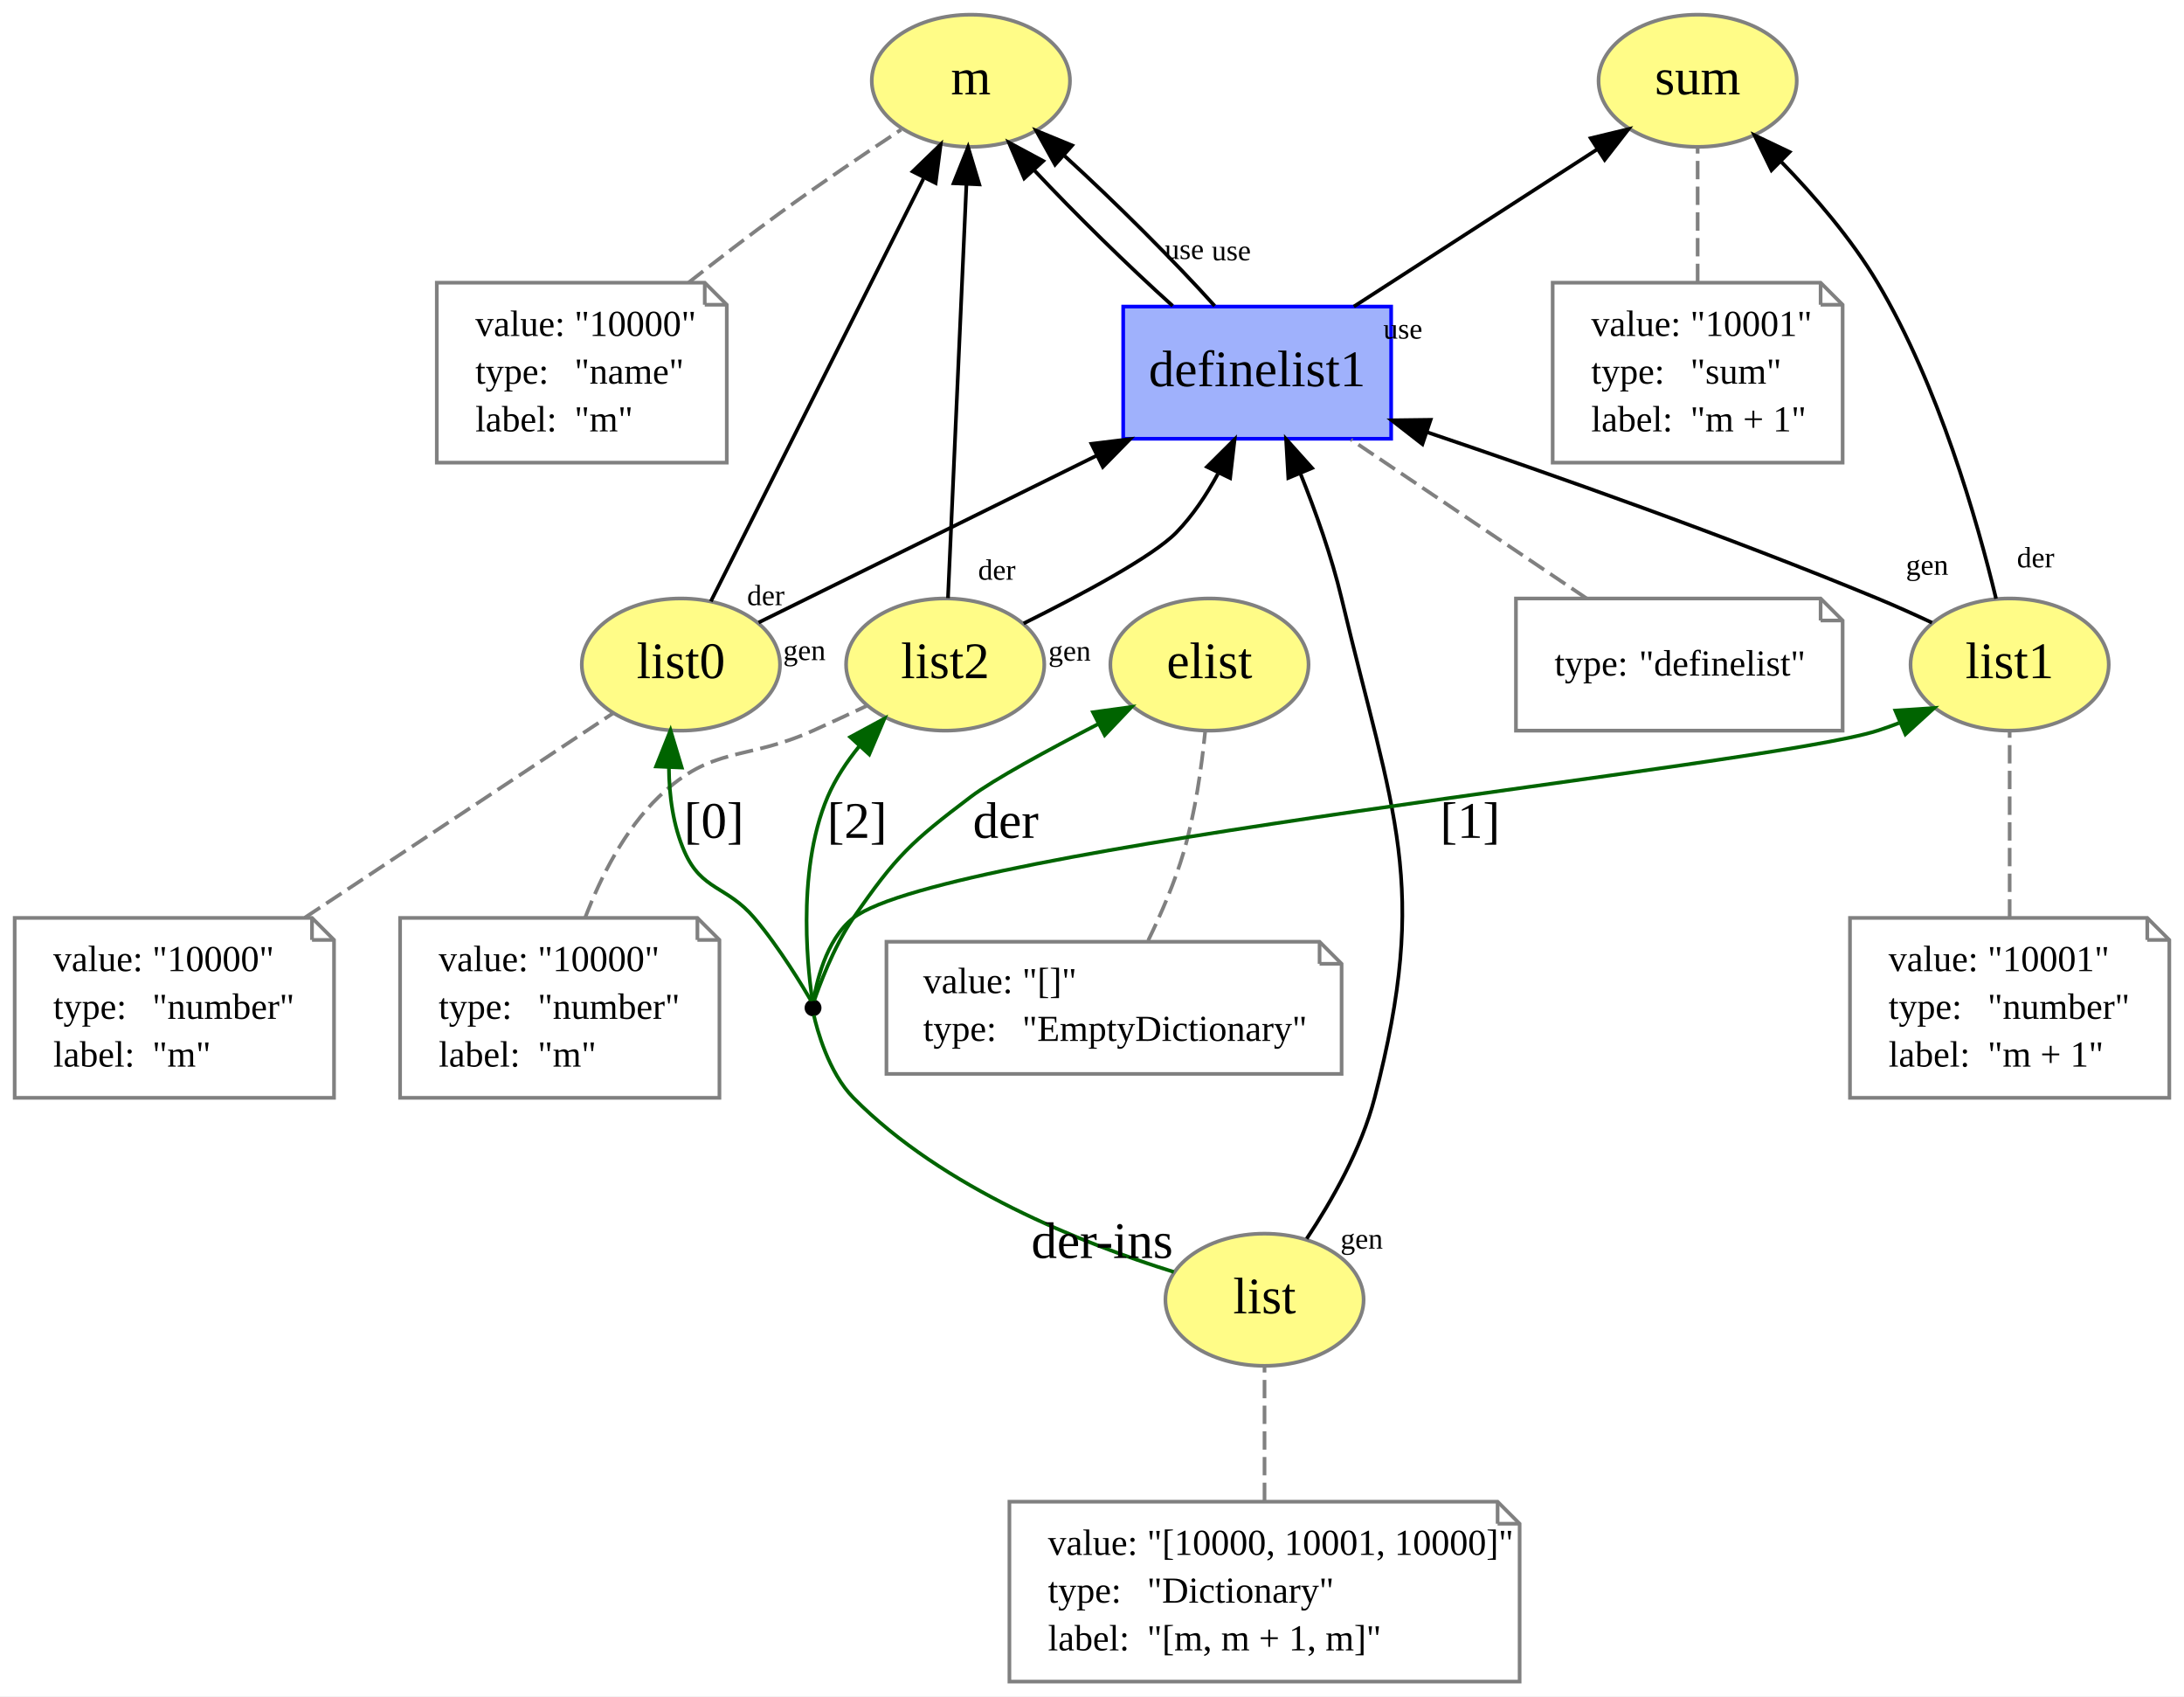
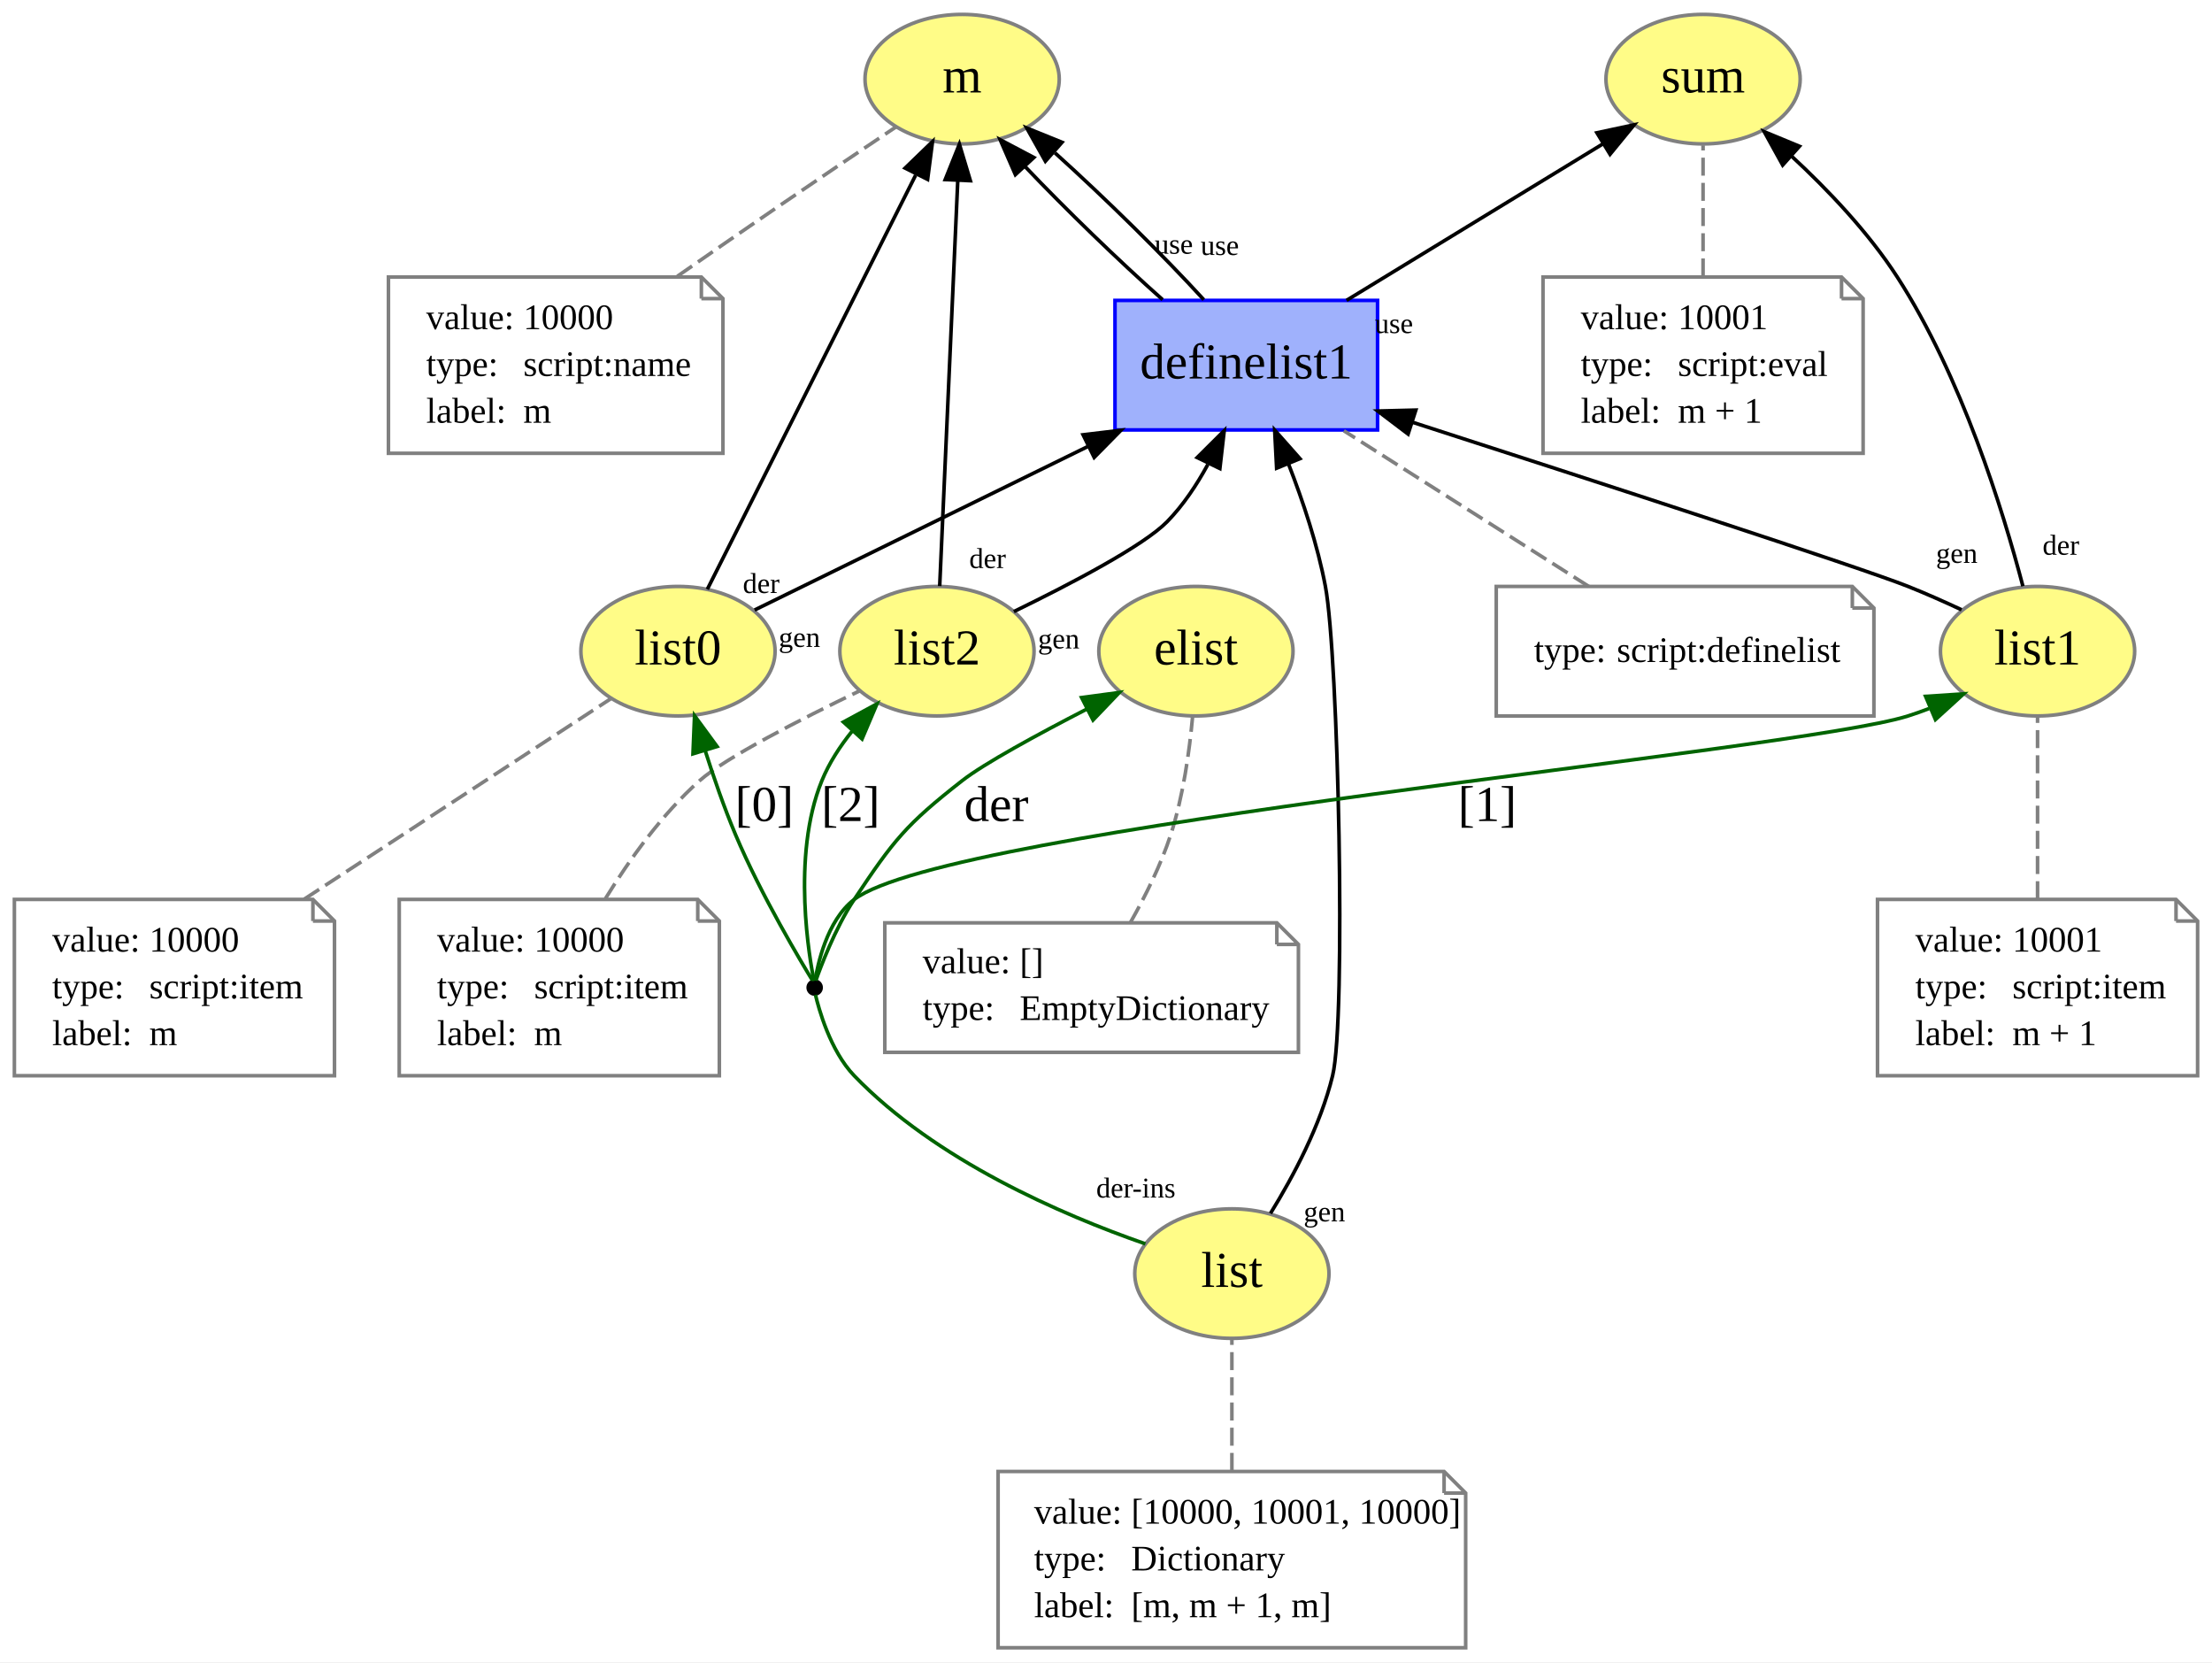
- <svg xmlns="http://www.w3.org/2000/svg" xmlns:xlink="http://www.w3.org/1999/xlink" width="595pt" height="462pt" viewBox="0.00 0.00 595.00 462.00">
+ <svg xmlns="http://www.w3.org/2000/svg" xmlns:xlink="http://www.w3.org/1999/xlink" width="615pt" height="462pt" viewBox="0.00 0.00 615.00 462.00">
  <g id="graph0" class="graph" transform="scale(1 1) rotate(0) translate(4 458)">
-     <polygon fill="white" stroke="none" points="-4,4 -4,-458 591,-458 591,4 -4,4" />
+     <polygon fill="white" stroke="none" points="-4,4 -4,-458 611,-458 611,4 -4,4" />
    <g id="node1" class="node">
      <g id="a_node1">
        <a xlink:href="http://example.org/m" xlink:title="m">
-           <ellipse fill="#fffc87" stroke="#808080" cx="260.5" cy="-436" rx="27" ry="18" />
-           <text text-anchor="middle" x="260.5" y="-432.3" font-family="Times New Roman,serif" font-size="14.00">m</text>
+           <ellipse fill="#fffc87" stroke="#808080" cx="263.5" cy="-436" rx="27" ry="18" />
+           <text text-anchor="middle" x="263.5" y="-432.3" font-family="Times New Roman,serif" font-size="14.00">m</text>
        </a>
      </g>
    </g>
    <g id="node2" class="node">
-       <polygon fill="none" stroke="gray" points="188,-381 115,-381 115,-332 194,-332 194,-375 188,-381" />
-       <polyline fill="none" stroke="gray" points="188,-381 188,-375 " />
-       <polyline fill="none" stroke="gray" points="194,-375 188,-375 " />
-       <text text-anchor="start" x="125.5" y="-366.5" font-family="Times New Roman,serif" font-size="10.00">value:</text>
-       <text text-anchor="start" x="152.5" y="-366.5" font-family="Times New Roman,serif" font-size="10.00">"10000"</text>
-       <text text-anchor="start" x="125.5" y="-353.5" font-family="Times New Roman,serif" font-size="10.00">type:</text>
-       <text text-anchor="start" x="152.5" y="-353.5" font-family="Times New Roman,serif" font-size="10.00">"name"</text>
-       <text text-anchor="start" x="125.5" y="-340.5" font-family="Times New Roman,serif" font-size="10.00">label:</text>
-       <text text-anchor="start" x="152.5" y="-340.5" font-family="Times New Roman,serif" font-size="10.00">"m"</text>
+       <polygon fill="none" stroke="gray" points="191,-381 104,-381 104,-332 197,-332 197,-375 191,-381" />
+       <polyline fill="none" stroke="gray" points="191,-381 191,-375 " />
+       <polyline fill="none" stroke="gray" points="197,-375 191,-375 " />
+       <text text-anchor="start" x="114.5" y="-366.5" font-family="Times New Roman,serif" font-size="10.00">value:</text>
+       <text text-anchor="start" x="141.5" y="-366.5" font-family="Times New Roman,serif" font-size="10.00">10000</text>
+       <text text-anchor="start" x="114.5" y="-353.5" font-family="Times New Roman,serif" font-size="10.00">type:</text>
+       <text text-anchor="start" x="141.5" y="-353.5" font-family="Times New Roman,serif" font-size="10.00">script:name</text>
+       <text text-anchor="start" x="114.5" y="-340.5" font-family="Times New Roman,serif" font-size="10.00">label:</text>
+       <text text-anchor="start" x="141.5" y="-340.5" font-family="Times New Roman,serif" font-size="10.00">m</text>
    </g>
    <g id="edge1" class="edge">
-       <path fill="none" stroke="gray" stroke-dasharray="5,2" d="M183.622,-381.063C191.597,-387.338 200.304,-394.029 208.5,-400 219.231,-407.817 231.544,-416.133 241.493,-422.696" />
+       <path fill="none" stroke="gray" stroke-dasharray="5,2" d="M184.312,-381.201C193.141,-387.351 202.661,-393.947 211.5,-400 222.633,-407.625 235.182,-416.075 245.162,-422.761" />
    </g>
    <g id="node3" class="node">
      <g id="a_node3">
        <a xlink:href="http://example.org/sum" xlink:title="sum">
-           <ellipse fill="#fffc87" stroke="#808080" cx="458.5" cy="-436" rx="27" ry="18" />
-           <text text-anchor="middle" x="458.5" y="-432.3" font-family="Times New Roman,serif" font-size="14.00">sum</text>
+           <ellipse fill="#fffc87" stroke="#808080" cx="469.5" cy="-436" rx="27" ry="18" />
+           <text text-anchor="middle" x="469.5" y="-432.3" font-family="Times New Roman,serif" font-size="14.00">sum</text>
        </a>
      </g>
    </g>
    <g id="node4" class="node">
-       <polygon fill="none" stroke="gray" points="492,-381 419,-381 419,-332 498,-332 498,-375 492,-381" />
-       <polyline fill="none" stroke="gray" points="492,-381 492,-375 " />
-       <polyline fill="none" stroke="gray" points="498,-375 492,-375 " />
-       <text text-anchor="start" x="429.5" y="-366.5" font-family="Times New Roman,serif" font-size="10.00">value:</text>
-       <text text-anchor="start" x="456.5" y="-366.5" font-family="Times New Roman,serif" font-size="10.00">"10001"</text>
-       <text text-anchor="start" x="429.5" y="-353.5" font-family="Times New Roman,serif" font-size="10.00">type:</text>
-       <text text-anchor="start" x="456.5" y="-353.5" font-family="Times New Roman,serif" font-size="10.00">"sum"</text>
-       <text text-anchor="start" x="429.5" y="-340.5" font-family="Times New Roman,serif" font-size="10.00">label:</text>
-       <text text-anchor="start" x="456.5" y="-340.5" font-family="Times New Roman,serif" font-size="10.00">"m + 1"</text>
+       <polygon fill="none" stroke="gray" points="508,-381 425,-381 425,-332 514,-332 514,-375 508,-381" />
+       <polyline fill="none" stroke="gray" points="508,-381 508,-375 " />
+       <polyline fill="none" stroke="gray" points="514,-375 508,-375 " />
+       <text text-anchor="start" x="435.5" y="-366.5" font-family="Times New Roman,serif" font-size="10.00">value:</text>
+       <text text-anchor="start" x="462.5" y="-366.5" font-family="Times New Roman,serif" font-size="10.00">10001</text>
+       <text text-anchor="start" x="435.5" y="-353.5" font-family="Times New Roman,serif" font-size="10.00">type:</text>
+       <text text-anchor="start" x="462.5" y="-353.5" font-family="Times New Roman,serif" font-size="10.00">script:eval</text>
+       <text text-anchor="start" x="435.5" y="-340.5" font-family="Times New Roman,serif" font-size="10.00">label:</text>
+       <text text-anchor="start" x="462.5" y="-340.5" font-family="Times New Roman,serif" font-size="10.00">m + 1</text>
    </g>
    <g id="edge2" class="edge">
-       <path fill="none" stroke="gray" stroke-dasharray="5,2" d="M458.5,-381.174C458.5,-392.925 458.5,-406.869 458.5,-417.62" />
+       <path fill="none" stroke="gray" stroke-dasharray="5,2" d="M469.5,-381.174C469.5,-392.925 469.5,-406.869 469.5,-417.62" />
    </g>
    <g id="node5" class="node">
      <g id="a_node5">
        <a xlink:href="http://example.org/elist" xlink:title="elist">
-           <ellipse fill="#fffc87" stroke="#808080" cx="325.5" cy="-277" rx="27" ry="18" />
-           <text text-anchor="middle" x="325.5" y="-273.3" font-family="Times New Roman,serif" font-size="14.00">elist</text>
+           <ellipse fill="#fffc87" stroke="#808080" cx="328.5" cy="-277" rx="27" ry="18" />
+           <text text-anchor="middle" x="328.5" y="-273.3" font-family="Times New Roman,serif" font-size="14.00">elist</text>
        </a>
      </g>
    </g>
    <g id="node6" class="node">
-       <polygon fill="none" stroke="gray" points="355.5,-201.5 237.5,-201.5 237.5,-165.5 361.5,-165.5 361.5,-195.5 355.5,-201.5" />
-       <polyline fill="none" stroke="gray" points="355.5,-201.5 355.5,-195.5 " />
-       <polyline fill="none" stroke="gray" points="361.5,-195.5 355.5,-195.5 " />
-       <text text-anchor="start" x="247.5" y="-187.5" font-family="Times New Roman,serif" font-size="10.00">value:</text>
-       <text text-anchor="start" x="274.5" y="-187.5" font-family="Times New Roman,serif" font-size="10.00">"[]"</text>
-       <text text-anchor="start" x="247.5" y="-174.5" font-family="Times New Roman,serif" font-size="10.00">type:</text>
-       <text text-anchor="start" x="274.5" y="-174.5" font-family="Times New Roman,serif" font-size="10.00">"EmptyDictionary"</text>
+       <polygon fill="none" stroke="gray" points="351,-201.5 242,-201.5 242,-165.5 357,-165.5 357,-195.5 351,-201.5" />
+       <polyline fill="none" stroke="gray" points="351,-201.5 351,-195.5 " />
+       <polyline fill="none" stroke="gray" points="357,-195.5 351,-195.5 " />
+       <text text-anchor="start" x="252.5" y="-187.5" font-family="Times New Roman,serif" font-size="10.00">value:</text>
+       <text text-anchor="start" x="279.5" y="-187.5" font-family="Times New Roman,serif" font-size="10.00">[]</text>
+       <text text-anchor="start" x="252.5" y="-174.5" font-family="Times New Roman,serif" font-size="10.00">type:</text>
+       <text text-anchor="start" x="279.5" y="-174.5" font-family="Times New Roman,serif" font-size="10.00">EmptyDictionary</text>
    </g>
    <g id="edge3" class="edge">
-       <path fill="none" stroke="gray" stroke-dasharray="5,2" d="M308.802,-201.837C312.344,-209.116 316.1,-217.785 318.5,-226 321.597,-236.601 323.341,-248.879 324.314,-258.615" />
+       <path fill="none" stroke="gray" stroke-dasharray="5,2" d="M310.336,-201.673C314.446,-208.926 318.786,-217.622 321.5,-226 324.958,-236.673 326.708,-249.173 327.593,-259.005" />
    </g>
    <g id="node7" class="node">
      <g id="a_node7">
        <a xlink:href="http://example.org/list" xlink:title="list">
-           <ellipse fill="#fffc87" stroke="#808080" cx="340.5" cy="-104" rx="27" ry="18" />
-           <text text-anchor="middle" x="340.5" y="-100.3" font-family="Times New Roman,serif" font-size="14.00">list</text>
+           <ellipse fill="#fffc87" stroke="#808080" cx="338.5" cy="-104" rx="27" ry="18" />
+           <text text-anchor="middle" x="338.5" y="-100.3" font-family="Times New Roman,serif" font-size="14.00">list</text>
        </a>
      </g>
    </g>
    <g id="node15" class="node">
-       <ellipse fill="black" stroke="black" cx="217.5" cy="-183.5" rx="1.8" ry="1.8" />
+       <ellipse fill="black" stroke="black" cx="222.5" cy="-183.5" rx="1.8" ry="1.8" />
    </g>
    <g id="edge8" class="edge">
-       <path fill="none" stroke="darkgreen" d="M315.771,-111.579C290.933,-119.298 252.934,-134.285 228.5,-159 221.659,-165.92 218.531,-177.892 217.721,-181.465" />
-       <text text-anchor="middle" x="296.271" y="-115.379" font-family="Times New Roman,serif" font-size="14.00">der-ins</text>
+       <path fill="none" stroke="darkgreen" d="M314.439,-112.274C291.141,-120.382 256.114,-135.529 233.5,-159 226.749,-166.007 223.559,-177.92 222.727,-181.471" />
+       <text text-anchor="middle" x="311.802" y="-125.14" font-family="Times New Roman,serif" font-size="8.00">der-ins</text>
    </g>
    <g id="node16" class="node">
      <g id="a_node16">
        <a xlink:href="http://example.org/definelist1" xlink:title="definelist1">
-           <polygon fill="#9fb1fc" stroke="#0000ff" points="375,-374.5 302,-374.5 302,-338.5 375,-338.5 375,-374.5" />
-           <text text-anchor="middle" x="338.5" y="-352.8" font-family="Times New Roman,serif" font-size="14.00">definelist1</text>
+           <polygon fill="#9fb1fc" stroke="#0000ff" points="379,-374.5 306,-374.5 306,-338.5 379,-338.5 379,-374.5" />
+           <text text-anchor="middle" x="342.5" y="-352.8" font-family="Times New Roman,serif" font-size="14.00">definelist1</text>
        </a>
      </g>
    </g>
    <g id="edge23" class="edge">
-       <path fill="none" stroke="black" d="M351.99,-120.625C358.845,-130.945 366.895,-145.088 370.5,-159 385.695,-217.64 375.498,-236.063 361.5,-295 358.785,-306.433 354.449,-318.622 350.271,-329.04" />
-       <polygon fill="black" stroke="black" points="346.985,-327.827 346.371,-338.404 353.447,-330.518 346.985,-327.827" />
-       <text text-anchor="middle" x="366.969" y="-117.926" font-family="Times New Roman,serif" font-size="8.00">gen</text>
+       <path fill="none" stroke="black" d="M349.232,-120.736C355.633,-131.101 363.148,-145.252 366.5,-159 370.313,-174.639 368.106,-275.827 364.5,-295 362.34,-306.487 358.273,-318.685 354.218,-329.096" />
+       <polygon fill="black" stroke="black" points="350.939,-327.868 350.397,-338.449 357.419,-330.516 350.939,-327.868" />
+       <text text-anchor="middle" x="364.229" y="-118.525" font-family="Times New Roman,serif" font-size="8.00">gen</text>
    </g>
    <g id="node8" class="node">
-       <polygon fill="none" stroke="gray" points="404,-49 271,-49 271,-0 410,-0 410,-43 404,-49" />
-       <polyline fill="none" stroke="gray" points="404,-49 404,-43 " />
-       <polyline fill="none" stroke="gray" points="410,-43 404,-43 " />
-       <text text-anchor="start" x="281.5" y="-34.5" font-family="Times New Roman,serif" font-size="10.00">value:</text>
-       <text text-anchor="start" x="308.5" y="-34.5" font-family="Times New Roman,serif" font-size="10.00">"[10000, 10001, 10000]"</text>
-       <text text-anchor="start" x="281.5" y="-21.5" font-family="Times New Roman,serif" font-size="10.00">type:</text>
-       <text text-anchor="start" x="308.5" y="-21.5" font-family="Times New Roman,serif" font-size="10.00">"Dictionary"</text>
-       <text text-anchor="start" x="281.5" y="-8.5" font-family="Times New Roman,serif" font-size="10.00">label:</text>
-       <text text-anchor="start" x="308.5" y="-8.5" font-family="Times New Roman,serif" font-size="10.00">"[m, m + 1, m]"</text>
+       <polygon fill="none" stroke="gray" points="397.5,-49 273.5,-49 273.5,-0 403.5,-0 403.5,-43 397.5,-49" />
+       <polyline fill="none" stroke="gray" points="397.5,-49 397.5,-43 " />
+       <polyline fill="none" stroke="gray" points="403.5,-43 397.5,-43 " />
+       <text text-anchor="start" x="283.5" y="-34.5" font-family="Times New Roman,serif" font-size="10.00">value:</text>
+       <text text-anchor="start" x="310.5" y="-34.5" font-family="Times New Roman,serif" font-size="10.00">[10000, 10001, 10000]</text>
+       <text text-anchor="start" x="283.5" y="-21.5" font-family="Times New Roman,serif" font-size="10.00">type:</text>
+       <text text-anchor="start" x="310.5" y="-21.5" font-family="Times New Roman,serif" font-size="10.00">Dictionary</text>
+       <text text-anchor="start" x="283.5" y="-8.5" font-family="Times New Roman,serif" font-size="10.00">label:</text>
+       <text text-anchor="start" x="310.5" y="-8.5" font-family="Times New Roman,serif" font-size="10.00">[m, m + 1, m]</text>
    </g>
    <g id="edge4" class="edge">
-       <path fill="none" stroke="gray" stroke-dasharray="5,2" d="M340.5,-49.174C340.5,-60.925 340.5,-74.869 340.5,-85.62" />
+       <path fill="none" stroke="gray" stroke-dasharray="5,2" d="M338.5,-49.174C338.5,-60.925 338.5,-74.869 338.5,-85.62" />
    </g>
    <g id="node9" class="node">
      <g id="a_node9">
        <a xlink:href="http://example.org/list0" xlink:title="list0">
-           <ellipse fill="#fffc87" stroke="#808080" cx="181.5" cy="-277" rx="27" ry="18" />
-           <text text-anchor="middle" x="181.5" y="-273.3" font-family="Times New Roman,serif" font-size="14.00">list0</text>
+           <ellipse fill="#fffc87" stroke="#808080" cx="184.5" cy="-277" rx="27" ry="18" />
+           <text text-anchor="middle" x="184.5" y="-273.3" font-family="Times New Roman,serif" font-size="14.00">list0</text>
        </a>
      </g>
    </g>
    <g id="edge16" class="edge">
-       <path fill="none" stroke="black" d="M189.657,-294.21C203.376,-321.475 231.173,-376.718 247.574,-409.311" />
-       <polygon fill="black" stroke="black" points="244.648,-411.283 252.269,-418.643 250.901,-408.136 244.648,-411.283" />
-       <text text-anchor="middle" x="204.632" y="-293.171" font-family="Times New Roman,serif" font-size="8.00">der</text>
+       <path fill="none" stroke="black" d="M192.657,-294.21C206.376,-321.475 234.173,-376.718 250.574,-409.311" />
+       <polygon fill="black" stroke="black" points="247.648,-411.283 255.269,-418.643 253.901,-408.136 247.648,-411.283" />
+       <text text-anchor="middle" x="207.632" y="-293.171" font-family="Times New Roman,serif" font-size="8.00">der</text>
    </g>
    <g id="edge15" class="edge">
-       <path fill="none" stroke="black" d="M202.674,-288.452C226.188,-300.059 264.792,-319.115 294.846,-333.951" />
-       <polygon fill="black" stroke="black" points="293.356,-337.119 303.873,-338.407 296.455,-330.842 293.356,-337.119" />
-       <text text-anchor="middle" x="215.149" y="-278.223" font-family="Times New Roman,serif" font-size="8.00">gen</text>
+       <path fill="none" stroke="black" d="M205.809,-288.452C229.473,-300.059 268.322,-319.115 298.568,-333.951" />
+       <polygon fill="black" stroke="black" points="297.133,-337.145 307.652,-338.407 300.215,-330.861 297.133,-337.145" />
+       <text text-anchor="middle" x="218.263" y="-278.192" font-family="Times New Roman,serif" font-size="8.00">gen</text>
    </g>
    <g id="node10" class="node">
-       <polygon fill="none" stroke="gray" points="81,-208 0,-208 0,-159 87,-159 87,-202 81,-208" />
-       <polyline fill="none" stroke="gray" points="81,-208 81,-202 " />
-       <polyline fill="none" stroke="gray" points="87,-202 81,-202 " />
+       <polygon fill="none" stroke="gray" points="83,-208 0,-208 0,-159 89,-159 89,-202 83,-208" />
+       <polyline fill="none" stroke="gray" points="83,-208 83,-202 " />
+       <polyline fill="none" stroke="gray" points="89,-202 83,-202 " />
      <text text-anchor="start" x="10.5" y="-193.5" font-family="Times New Roman,serif" font-size="10.00">value:</text>
-       <text text-anchor="start" x="37.5" y="-193.5" font-family="Times New Roman,serif" font-size="10.00">"10000"</text>
+       <text text-anchor="start" x="37.5" y="-193.5" font-family="Times New Roman,serif" font-size="10.00">10000</text>
      <text text-anchor="start" x="10.5" y="-180.5" font-family="Times New Roman,serif" font-size="10.00">type:</text>
-       <text text-anchor="start" x="37.5" y="-180.5" font-family="Times New Roman,serif" font-size="10.00">"number"</text>
+       <text text-anchor="start" x="37.5" y="-180.5" font-family="Times New Roman,serif" font-size="10.00">script:item</text>
      <text text-anchor="start" x="10.5" y="-167.5" font-family="Times New Roman,serif" font-size="10.00">label:</text>
-       <text text-anchor="start" x="37.5" y="-167.5" font-family="Times New Roman,serif" font-size="10.00">"m"</text>
+       <text text-anchor="start" x="37.5" y="-167.5" font-family="Times New Roman,serif" font-size="10.00">m</text>
    </g>
    <g id="edge5" class="edge">
-       <path fill="none" stroke="gray" stroke-dasharray="5,2" d="M79.038,-208.064C105.871,-225.855 141.613,-249.553 163.014,-263.743" />
+       <path fill="none" stroke="gray" stroke-dasharray="5,2" d="M80.553,-208.064C107.775,-225.855 144.035,-249.553 165.746,-263.743" />
    </g>
    <g id="node11" class="node">
      <g id="a_node11">
        <a xlink:href="http://example.org/list1" xlink:title="list1">
-           <ellipse fill="#fffc87" stroke="#808080" cx="543.5" cy="-277" rx="27" ry="18" />
-           <text text-anchor="middle" x="543.5" y="-273.3" font-family="Times New Roman,serif" font-size="14.00">list1</text>
+           <ellipse fill="#fffc87" stroke="#808080" cx="562.5" cy="-277" rx="27" ry="18" />
+           <text text-anchor="middle" x="562.5" y="-273.3" font-family="Times New Roman,serif" font-size="14.00">list1</text>
        </a>
      </g>
    </g>
    <g id="edge19" class="edge">
-       <path fill="none" stroke="black" d="M539.795,-294.946C534.681,-316.127 524.155,-352.997 507.5,-381 500.422,-392.9 490.448,-404.489 481.344,-413.86" />
-       <polygon fill="black" stroke="black" points="478.614,-411.639 473.984,-421.168 483.546,-416.606 478.614,-411.639" />
-       <text text-anchor="middle" x="550.583" y="-303.469" font-family="Times New Roman,serif" font-size="8.00">der</text>
+       <path fill="none" stroke="black" d="M558.424,-295.069C552.819,-316.377 541.349,-353.377 523.5,-381 515.472,-393.423 504.186,-405.274 494.006,-414.692" />
+       <polygon fill="black" stroke="black" points="491.635,-412.117 486.509,-421.389 496.299,-417.337 491.635,-412.117" />
+       <text text-anchor="middle" x="568.993" y="-303.813" font-family="Times New Roman,serif" font-size="8.00">der</text>
    </g>
    <g id="edge18" class="edge">
-       <path fill="none" stroke="black" d="M522.333,-288.415C517.498,-290.676 512.354,-292.991 507.5,-295 466.617,-311.924 419.097,-328.685 384.879,-340.258" />
-       <polygon fill="black" stroke="black" points="383.516,-337.024 375.153,-343.529 385.748,-343.659 383.516,-337.024" />
-       <text text-anchor="middle" x="521.02" y="-301.457" font-family="Times New Roman,serif" font-size="8.00">gen</text>
+       <path fill="none" stroke="black" d="M541.372,-288.509C536.534,-290.766 531.379,-293.054 526.5,-295 513.432,-300.211 438.825,-324.461 388.717,-340.633" />
+       <polygon fill="black" stroke="black" points="387.49,-337.351 379.047,-343.751 389.639,-344.013 387.49,-337.351" />
+       <text text-anchor="middle" x="540.037" y="-301.55" font-family="Times New Roman,serif" font-size="8.00">gen</text>
    </g>
    <g id="node12" class="node">
-       <polygon fill="none" stroke="gray" points="581,-208 500,-208 500,-159 587,-159 587,-202 581,-208" />
-       <polyline fill="none" stroke="gray" points="581,-208 581,-202 " />
-       <polyline fill="none" stroke="gray" points="587,-202 581,-202 " />
-       <text text-anchor="start" x="510.5" y="-193.5" font-family="Times New Roman,serif" font-size="10.00">value:</text>
-       <text text-anchor="start" x="537.5" y="-193.5" font-family="Times New Roman,serif" font-size="10.00">"10001"</text>
-       <text text-anchor="start" x="510.5" y="-180.5" font-family="Times New Roman,serif" font-size="10.00">type:</text>
-       <text text-anchor="start" x="537.5" y="-180.5" font-family="Times New Roman,serif" font-size="10.00">"number"</text>
-       <text text-anchor="start" x="510.5" y="-167.5" font-family="Times New Roman,serif" font-size="10.00">label:</text>
-       <text text-anchor="start" x="537.5" y="-167.5" font-family="Times New Roman,serif" font-size="10.00">"m + 1"</text>
+       <polygon fill="none" stroke="gray" points="601,-208 518,-208 518,-159 607,-159 607,-202 601,-208" />
+       <polyline fill="none" stroke="gray" points="601,-208 601,-202 " />
+       <polyline fill="none" stroke="gray" points="607,-202 601,-202 " />
+       <text text-anchor="start" x="528.5" y="-193.5" font-family="Times New Roman,serif" font-size="10.00">value:</text>
+       <text text-anchor="start" x="555.5" y="-193.5" font-family="Times New Roman,serif" font-size="10.00">10001</text>
+       <text text-anchor="start" x="528.5" y="-180.5" font-family="Times New Roman,serif" font-size="10.00">type:</text>
+       <text text-anchor="start" x="555.5" y="-180.5" font-family="Times New Roman,serif" font-size="10.00">script:item</text>
+       <text text-anchor="start" x="528.5" y="-167.5" font-family="Times New Roman,serif" font-size="10.00">label:</text>
+       <text text-anchor="start" x="555.5" y="-167.5" font-family="Times New Roman,serif" font-size="10.00">m + 1</text>
    </g>
    <g id="edge6" class="edge">
-       <path fill="none" stroke="gray" stroke-dasharray="5,2" d="M543.5,-208.064C543.5,-223.949 543.5,-244.543 543.5,-258.873" />
+       <path fill="none" stroke="gray" stroke-dasharray="5,2" d="M562.5,-208.064C562.5,-223.949 562.5,-244.543 562.5,-258.873" />
    </g>
    <g id="node13" class="node">
      <g id="a_node13">
        <a xlink:href="http://example.org/list2" xlink:title="list2">
-           <ellipse fill="#fffc87" stroke="#808080" cx="253.5" cy="-277" rx="27" ry="18" />
-           <text text-anchor="middle" x="253.5" y="-273.3" font-family="Times New Roman,serif" font-size="14.00">list2</text>
+           <ellipse fill="#fffc87" stroke="#808080" cx="256.5" cy="-277" rx="27" ry="18" />
+           <text text-anchor="middle" x="256.5" y="-273.3" font-family="Times New Roman,serif" font-size="14.00">list2</text>
        </a>
      </g>
    </g>
    <g id="edge22" class="edge">
-       <path fill="none" stroke="black" d="M254.262,-295.101C255.472,-322.234 257.842,-375.386 259.287,-407.793" />
-       <polygon fill="black" stroke="black" points="255.796,-408.086 259.738,-417.92 262.79,-407.774 255.796,-408.086" />
-       <text text-anchor="middle" x="267.574" y="-300.115" font-family="Times New Roman,serif" font-size="8.00">der</text>
+       <path fill="none" stroke="black" d="M257.262,-295.101C258.472,-322.234 260.842,-375.386 262.287,-407.793" />
+       <polygon fill="black" stroke="black" points="258.796,-408.086 262.738,-417.92 265.79,-407.774 258.796,-408.086" />
+       <text text-anchor="middle" x="270.574" y="-300.115" font-family="Times New Roman,serif" font-size="8.00">der</text>
    </g>
    <g id="edge21" class="edge">
-       <path fill="none" stroke="black" d="M274.875,-288.203C290.541,-295.985 310.137,-306.447 316.5,-313 320.949,-317.582 324.71,-323.245 327.795,-328.926" />
-       <polygon fill="black" stroke="black" points="324.837,-330.847 332.351,-338.317 331.135,-327.792 324.837,-330.847" />
-       <text text-anchor="middle" x="287.404" y="-278.055" font-family="Times New Roman,serif" font-size="8.00">gen</text>
+       <path fill="none" stroke="black" d="M277.889,-288.012C293.857,-295.791 313.994,-306.344 320.5,-313 324.965,-317.568 328.732,-323.224 331.818,-328.904" />
+       <polygon fill="black" stroke="black" points="328.859,-330.825 336.371,-338.297 335.158,-327.772 328.859,-330.825" />
+       <text text-anchor="middle" x="290.354" y="-277.768" font-family="Times New Roman,serif" font-size="8.00">gen</text>
    </g>
    <g id="node14" class="node">
-       <polygon fill="none" stroke="gray" points="186,-208 105,-208 105,-159 192,-159 192,-202 186,-208" />
-       <polyline fill="none" stroke="gray" points="186,-208 186,-202 " />
-       <polyline fill="none" stroke="gray" points="192,-202 186,-202 " />
-       <text text-anchor="start" x="115.5" y="-193.5" font-family="Times New Roman,serif" font-size="10.00">value:</text>
-       <text text-anchor="start" x="142.5" y="-193.5" font-family="Times New Roman,serif" font-size="10.00">"10000"</text>
-       <text text-anchor="start" x="115.5" y="-180.5" font-family="Times New Roman,serif" font-size="10.00">type:</text>
-       <text text-anchor="start" x="142.5" y="-180.5" font-family="Times New Roman,serif" font-size="10.00">"number"</text>
-       <text text-anchor="start" x="115.5" y="-167.5" font-family="Times New Roman,serif" font-size="10.00">label:</text>
-       <text text-anchor="start" x="142.5" y="-167.5" font-family="Times New Roman,serif" font-size="10.00">"m"</text>
+       <polygon fill="none" stroke="gray" points="190,-208 107,-208 107,-159 196,-159 196,-202 190,-208" />
+       <polyline fill="none" stroke="gray" points="190,-208 190,-202 " />
+       <polyline fill="none" stroke="gray" points="196,-202 190,-202 " />
+       <text text-anchor="start" x="117.5" y="-193.5" font-family="Times New Roman,serif" font-size="10.00">value:</text>
+       <text text-anchor="start" x="144.5" y="-193.5" font-family="Times New Roman,serif" font-size="10.00">10000</text>
+       <text text-anchor="start" x="117.5" y="-180.5" font-family="Times New Roman,serif" font-size="10.00">type:</text>
+       <text text-anchor="start" x="144.5" y="-180.5" font-family="Times New Roman,serif" font-size="10.00">script:item</text>
+       <text text-anchor="start" x="117.5" y="-167.5" font-family="Times New Roman,serif" font-size="10.00">label:</text>
+       <text text-anchor="start" x="144.5" y="-167.5" font-family="Times New Roman,serif" font-size="10.00">m</text>
    </g>
    <g id="edge7" class="edge">
-       <path fill="none" stroke="gray" stroke-dasharray="5,2" d="M155.403,-208.027C159.677,-219.203 166.167,-232.041 175.5,-241 190.151,-255.064 198.982,-250.663 217.5,-259 222.29,-261.157 227.409,-263.531 232.239,-265.804" />
+       <path fill="none" stroke="gray" stroke-dasharray="5,2" d="M164.293,-208.184C171.04,-219.132 180.082,-231.73 190.5,-241 197.67,-247.38 218.609,-258.081 235,-265.975" />
    </g>
    <g id="edge9" class="edge">
-       <path fill="none" stroke="darkgreen" d="M217.817,-185.455C218.942,-188.767 222.975,-199.991 228.5,-208 240.101,-224.816 244.203,-228.679 260.5,-241 266.664,-245.66 281.443,-253.696 295.354,-260.893" />
-       <polygon fill="darkgreen" stroke="darkgreen" points="293.774,-264.016 304.27,-265.458 296.964,-257.785 293.774,-264.016" />
-       <text text-anchor="middle" x="270" y="-229.8" font-family="Times New Roman,serif" font-size="14.00">der</text>
+       <path fill="none" stroke="darkgreen" d="M222.827,-185.449C223.983,-188.74 228.104,-199.903 233.5,-208 244.492,-224.495 247.883,-228.793 263.5,-241 269.588,-245.759 284.363,-253.8 298.29,-260.976" />
+       <polygon fill="darkgreen" stroke="darkgreen" points="296.72,-264.104 307.22,-265.523 299.897,-257.866 296.72,-264.104" />
+       <text text-anchor="middle" x="273" y="-229.8" font-family="Times New Roman,serif" font-size="14.00">der</text>
    </g>
    <g id="edge10" class="edge">
-       <path fill="none" stroke="darkgreen" d="M216.956,-185.447C215.05,-188.733 208.41,-199.881 201.5,-208 193.961,-216.859 187.203,-215.361 182.5,-226 179.363,-233.097 178.294,-241.333 178.232,-249.048" />
-       <polygon fill="darkgreen" stroke="darkgreen" points="174.738,-249.251 178.672,-259.088 181.731,-248.945 174.738,-249.251" />
-       <text text-anchor="middle" x="190.5" y="-229.8" font-family="Times New Roman,serif" font-size="14.00">[0]</text>
+       <path fill="none" stroke="darkgreen" d="M221.887,-185.494C219.116,-190.018 207.589,-209.165 200.5,-226 197.352,-233.476 194.459,-241.797 192.024,-249.472" />
+       <polygon fill="darkgreen" stroke="darkgreen" points="188.668,-248.478 189.104,-259.064 195.365,-250.516 188.668,-248.478" />
+       <text text-anchor="middle" x="208.5" y="-229.8" font-family="Times New Roman,serif" font-size="14.00">[0]</text>
    </g>
    <g id="edge11" class="edge">
-       <path fill="none" stroke="darkgreen" d="M217.657,-185.607C218.261,-189.413 220.795,-202.058 228.5,-208 253.455,-227.244 477.498,-249.357 507.5,-259 509.425,-259.619 511.38,-260.318 513.333,-261.071" />
-       <polygon fill="darkgreen" stroke="darkgreen" points="512.362,-264.462 522.934,-265.166 515.108,-258.023 512.362,-264.462" />
-       <text text-anchor="middle" x="396.5" y="-229.8" font-family="Times New Roman,serif" font-size="14.00">[1]</text>
+       <path fill="none" stroke="darkgreen" d="M222.656,-185.609C223.253,-189.423 225.77,-202.091 233.5,-208 259.753,-228.069 494.998,-249.021 526.5,-259 528.427,-259.61 530.384,-260.303 532.339,-261.052" />
+       <polygon fill="darkgreen" stroke="darkgreen" points="531.372,-264.444 541.944,-265.134 534.109,-258.001 531.372,-264.444" />
+       <text text-anchor="middle" x="409.5" y="-229.8" font-family="Times New Roman,serif" font-size="14.00">[1]</text>
    </g>
    <g id="edge12" class="edge">
-       <path fill="none" stroke="darkgreen" d="M217.361,-185.344C216.527,-190.667 212.497,-220.038 221.5,-241 223.599,-245.887 226.676,-250.535 230.103,-254.755" />
-       <polygon fill="darkgreen" stroke="darkgreen" points="227.643,-257.252 236.963,-262.292 232.82,-252.541 227.643,-257.252" />
-       <text text-anchor="middle" x="229.5" y="-229.8" font-family="Times New Roman,serif" font-size="14.00">[2]</text>
+       <path fill="none" stroke="darkgreen" d="M222.322,-185.341C221.242,-190.645 215.884,-219.922 224.5,-241 226.512,-245.923 229.546,-250.59 232.958,-254.816" />
+       <polygon fill="darkgreen" stroke="darkgreen" points="230.498,-257.313 239.817,-262.353 235.675,-252.601 230.498,-257.313" />
+       <text text-anchor="middle" x="232.5" y="-229.8" font-family="Times New Roman,serif" font-size="14.00">[2]</text>
    </g>
    <g id="edge14" class="edge">
-       <path fill="none" stroke="black" d="M315.469,-374.7C303.331,-385.601 288.826,-399.838 277.663,-411.741" />
-       <polygon fill="black" stroke="black" points="275.036,-409.427 270.868,-419.168 280.201,-414.153 275.036,-409.427" />
-       <text text-anchor="middle" x="318.647" y="-387.459" font-family="Times New Roman,serif" font-size="8.00">use</text>
+       <path fill="none" stroke="black" d="M319.247,-374.7C306.968,-385.601 292.28,-399.838 280.963,-411.741" />
+       <polygon fill="black" stroke="black" points="278.308,-409.457 274.072,-419.168 283.44,-414.218 278.308,-409.457" />
+       <text text-anchor="middle" x="322.34" y="-387.477" font-family="Times New Roman,serif" font-size="8.00">use</text>
    </g>
    <g id="edge20" class="edge">
-       <path fill="none" stroke="black" d="M326.909,-374.7C316.046,-386.778 299.844,-402.951 286.065,-415.508" />
-       <polygon fill="black" stroke="black" points="283.435,-413.163 278.29,-422.424 288.088,-418.392 283.435,-413.163" />
-       <text text-anchor="middle" x="331.45" y="-387.096" font-family="Times New Roman,serif" font-size="8.00">use</text>
+       <path fill="none" stroke="black" d="M330.687,-374.7C319.669,-386.778 303.258,-402.951 289.316,-415.508" />
+       <polygon fill="black" stroke="black" points="286.65,-413.192 281.452,-422.424 291.273,-418.448 286.65,-413.192" />
+       <text text-anchor="middle" x="335.128" y="-387.127" font-family="Times New Roman,serif" font-size="8.00">use</text>
    </g>
    <g id="edge17" class="edge">
-       <path fill="none" stroke="black" d="M364.835,-374.508C384.458,-387.182 411.186,-404.443 431.068,-417.284" />
-       <polygon fill="black" stroke="black" points="429.372,-420.355 439.672,-422.84 433.17,-414.475 429.372,-420.355" />
-       <text text-anchor="middle" x="378.182" y="-365.764" font-family="Times New Roman,serif" font-size="8.00">use</text>
+       <path fill="none" stroke="black" d="M370.371,-374.508C391.582,-387.452 420.636,-405.181 441.804,-418.099" />
+       <polygon fill="black" stroke="black" points="439.988,-421.091 450.347,-423.312 443.634,-415.115 439.988,-421.091" />
+       <text text-anchor="middle" x="383.54" y="-365.426" font-family="Times New Roman,serif" font-size="8.00">use</text>
    </g>
    <g id="node17" class="node">
-       <polygon fill="none" stroke="gray" points="492,-295 409,-295 409,-259 498,-259 498,-289 492,-295" />
-       <polyline fill="none" stroke="gray" points="492,-295 492,-289 " />
-       <polyline fill="none" stroke="gray" points="498,-289 492,-289 " />
-       <text text-anchor="start" x="419.5" y="-274" font-family="Times New Roman,serif" font-size="10.00">type:</text>
-       <text text-anchor="start" x="442.5" y="-274" font-family="Times New Roman,serif" font-size="10.00">"definelist"</text>
+       <polygon fill="none" stroke="gray" points="511,-295 412,-295 412,-259 517,-259 517,-289 511,-295" />
+       <polyline fill="none" stroke="gray" points="511,-295 511,-289 " />
+       <polyline fill="none" stroke="gray" points="517,-289 511,-289 " />
+       <text text-anchor="start" x="422.5" y="-274" font-family="Times New Roman,serif" font-size="10.00">type:</text>
+       <text text-anchor="start" x="445.5" y="-274" font-family="Times New Roman,serif" font-size="10.00">script:definelist</text>
    </g>
    <g id="edge13" class="edge">
-       <path fill="none" stroke="gray" stroke-dasharray="5,2" d="M428.263,-295.008C409.221,-307.84 383.2,-325.376 364.076,-338.264" />
+       <path fill="none" stroke="gray" stroke-dasharray="5,2" d="M437.727,-295.008C417.526,-307.84 389.921,-325.376 369.633,-338.264" />
    </g>
  </g>
</svg>
